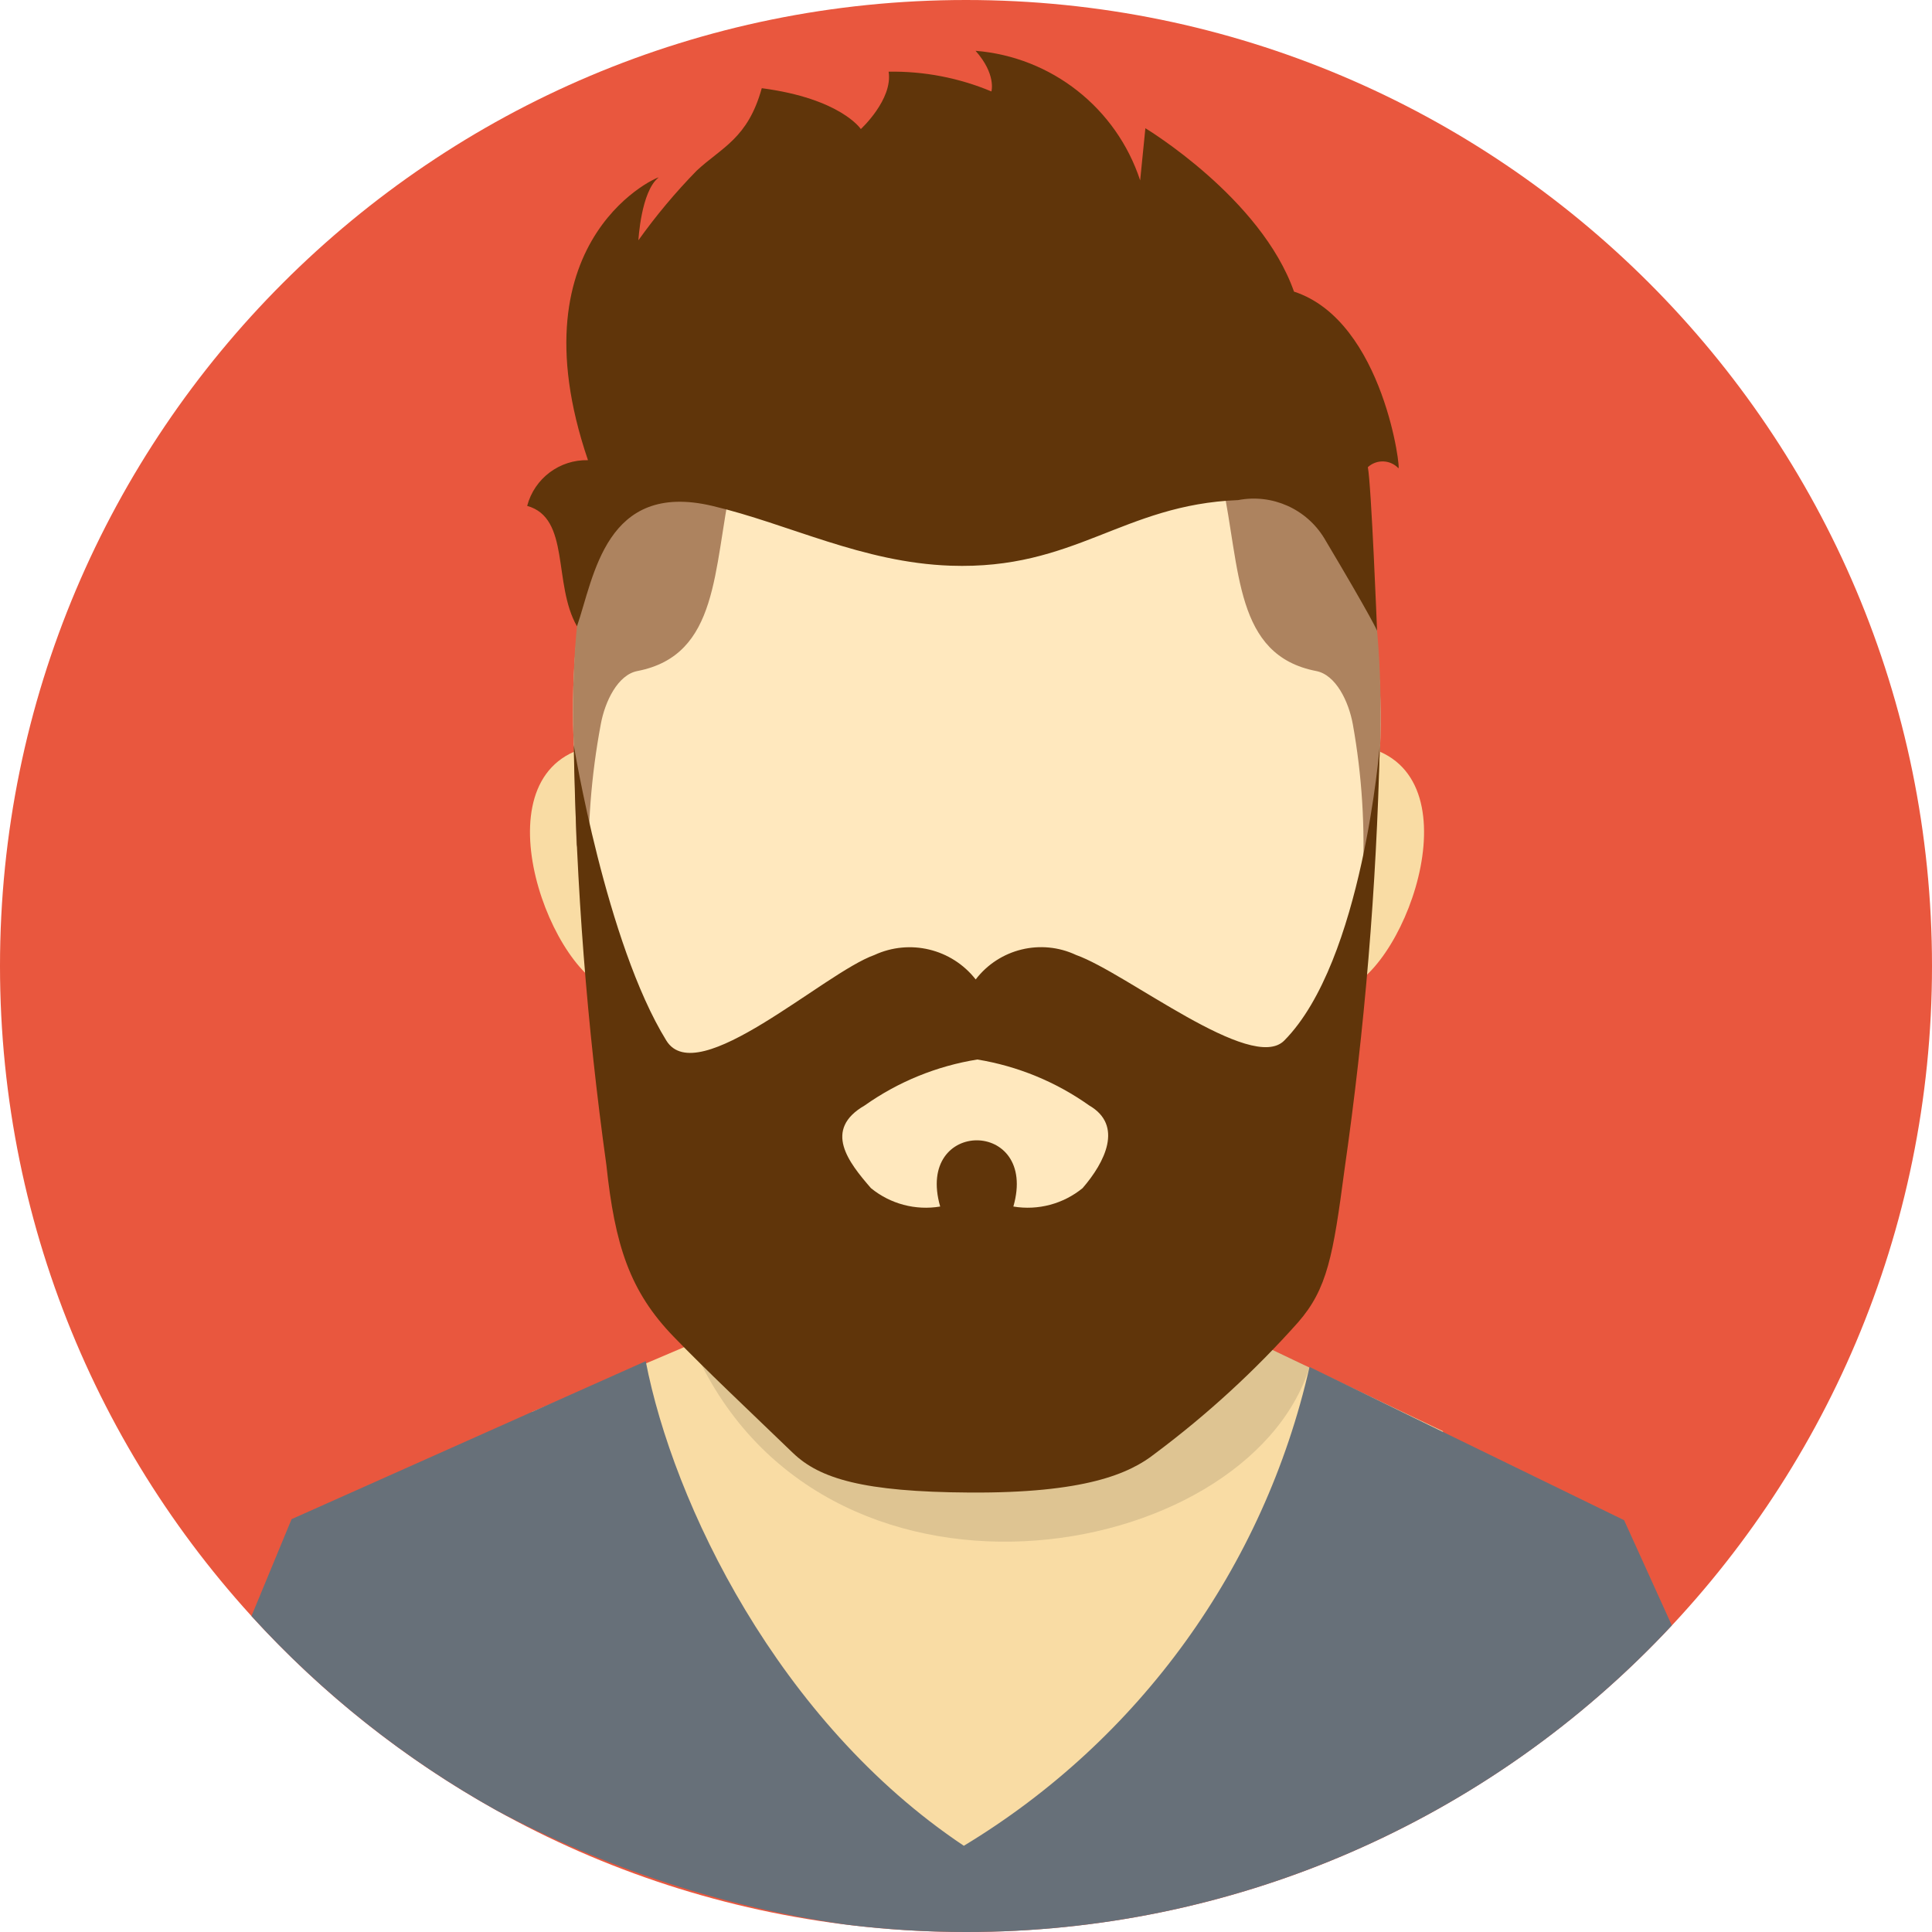
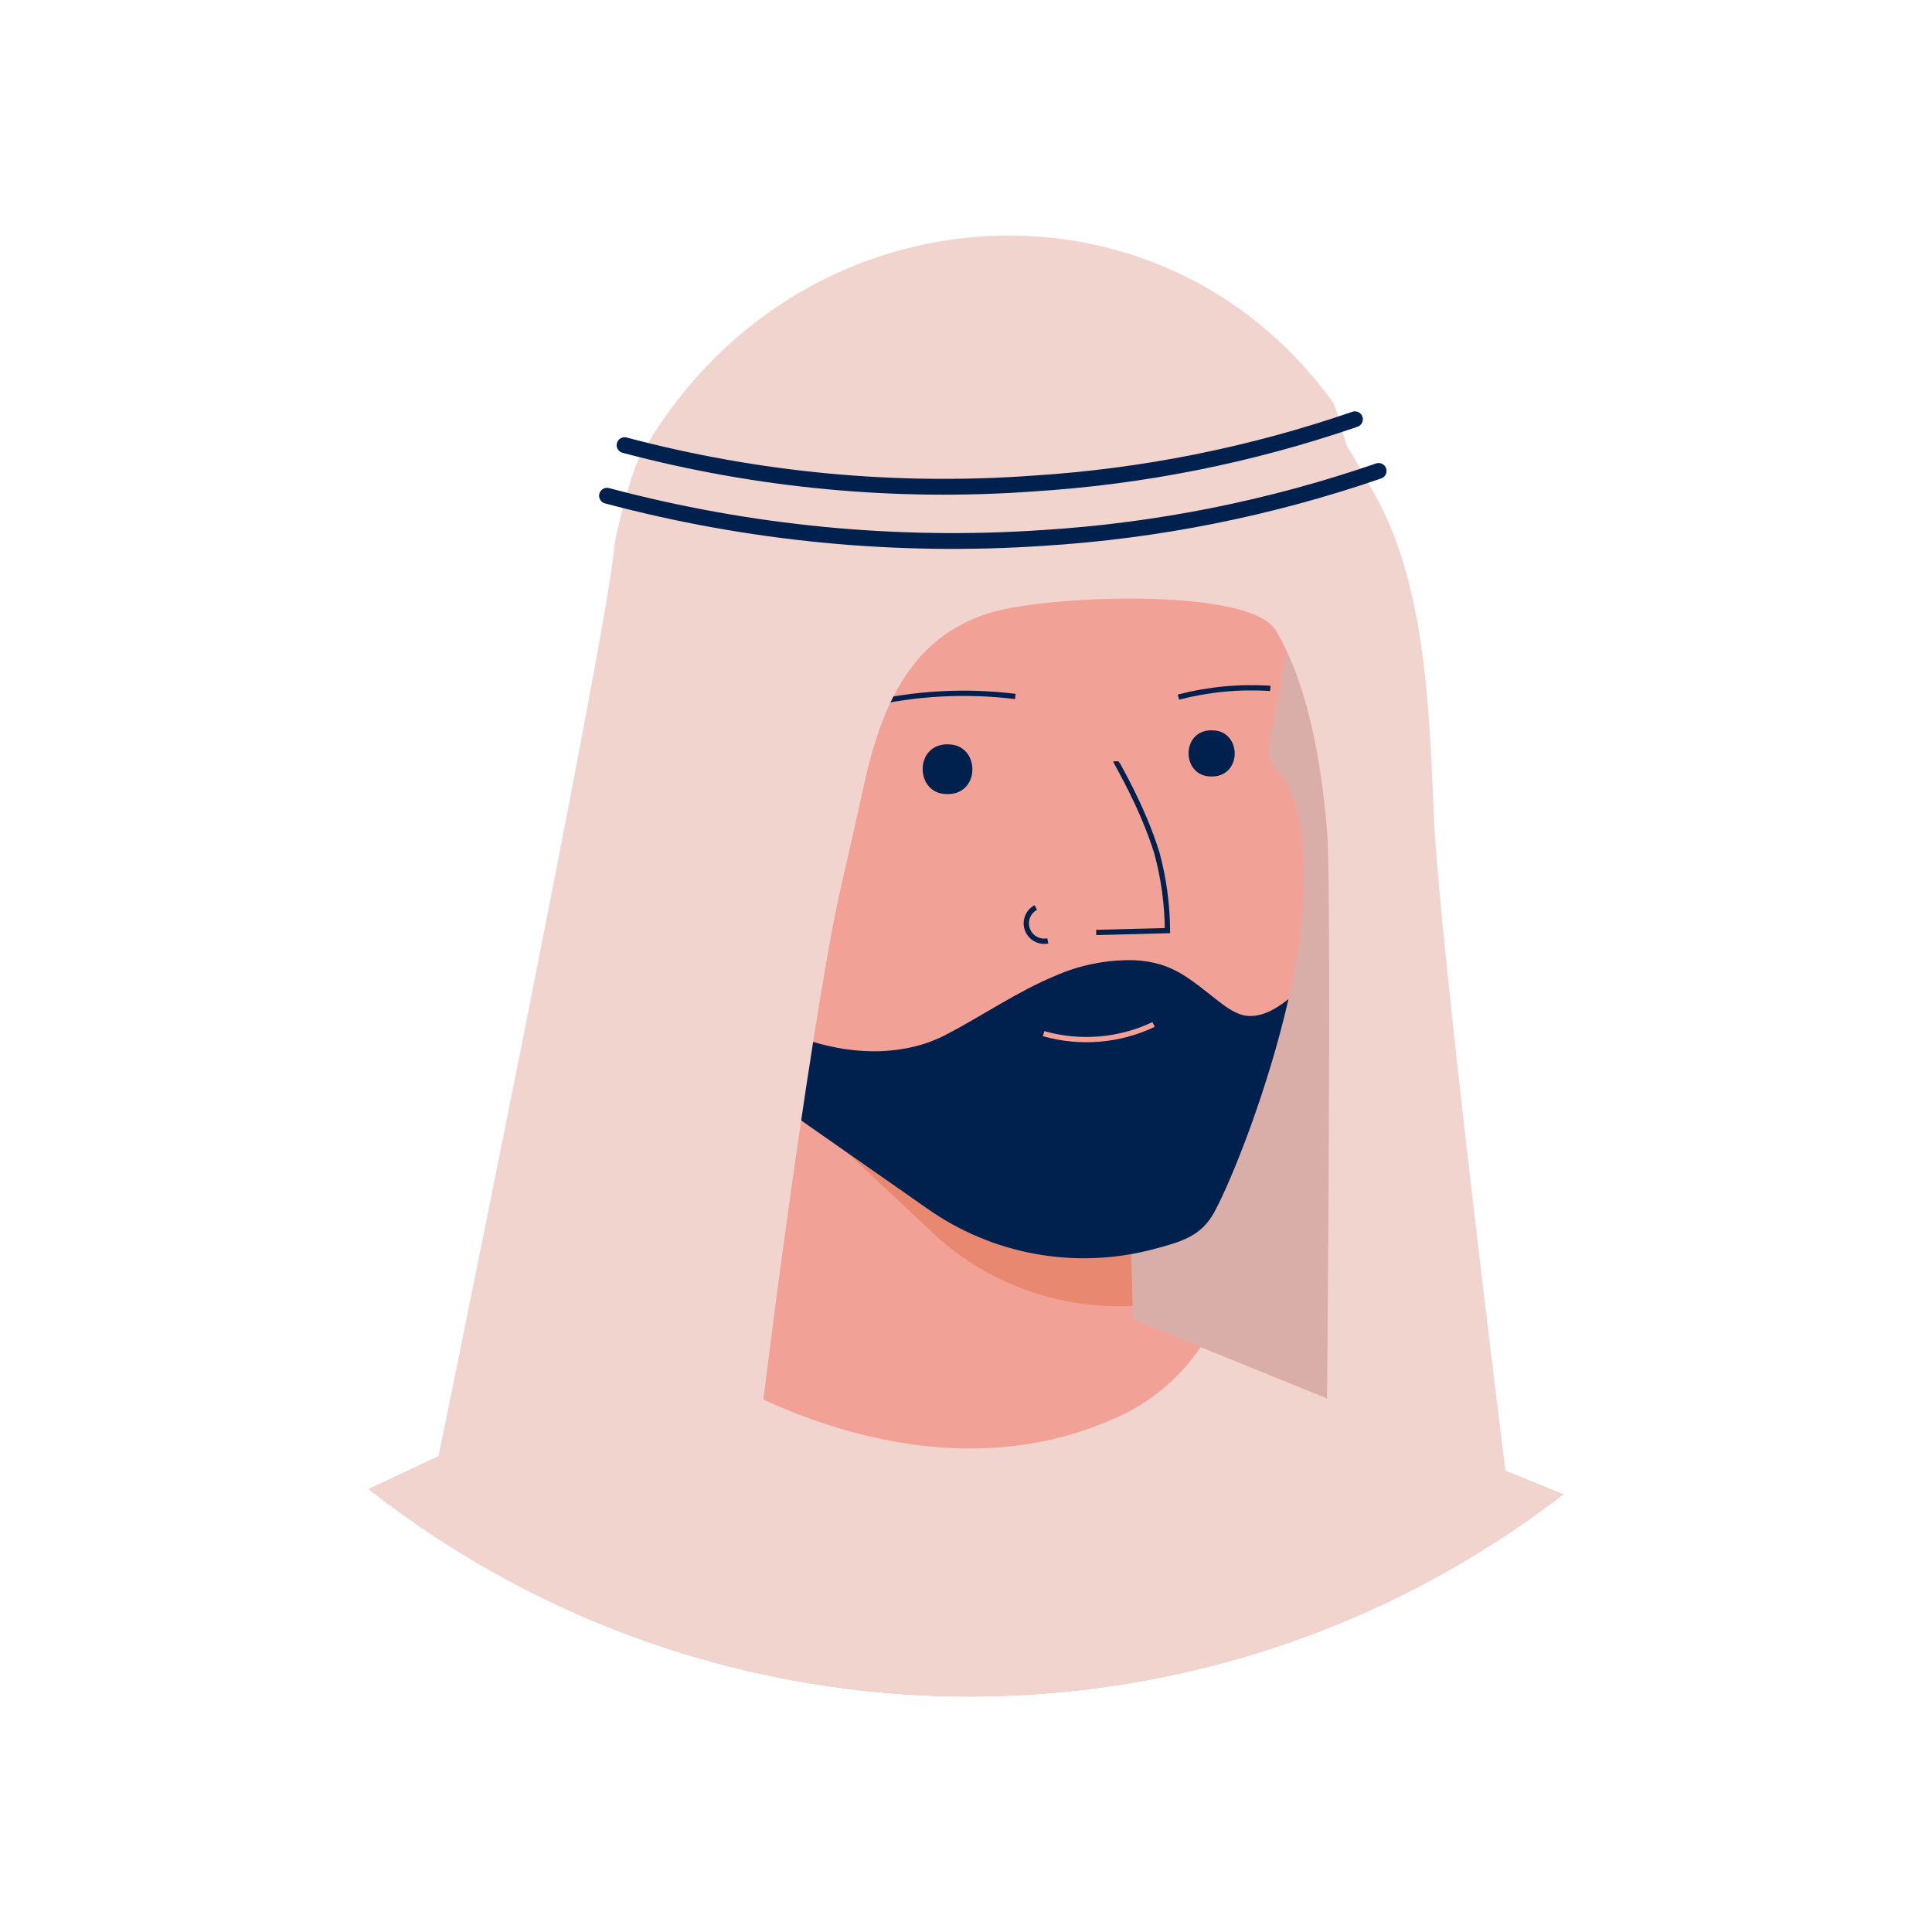
- <svg xmlns="http://www.w3.org/2000/svg" width="800px" height="800px" viewBox="0 0 61.8 61.8">
-   <g data-name="Layer 2" id="Layer_2">
-     <g data-name="—ÎÓÈ 1" id="_ÎÓÈ_1">
-       <circle cx="30.9" cy="30.9" fill="#e9573e" r="30.9" />
-       <path d="M23.255 38.68l15.907.149v3.617l7.002 3.339-15.687 14.719-13.461-15.34 6.239-2.656V38.68z" fill="#f9dca4" fill-rule="evenodd" />
-       <path d="M53.478 51.993A30.813 30.813 0 0 1 30.9 61.8a31.226 31.226 0 0 1-3.837-.237A34.071 34.071 0 0 1 15.9 57.919a31.034 31.034 0 0 1-7.856-6.225l1.283-3.1 11.328-5.054c.875 4.536 4.235 11.535 10.176 15.502a24.128 24.128 0 0 0 11.057-15.318l10.063 4.903z" fill="#677079" fill-rule="evenodd" />
-       <path d="M39.791 42.745c.728.347 1.973.928 2.094.999-2.03 6.368-15.72 8.7-19.756-.756z" fill-rule="evenodd" opacity="0.11" />
-       <path d="M31.129 8.432c21.281 0 12.987 35.266 0 35.266-12.266 0-21.281-35.266 0-35.266z" fill="#ffe8be" fill-rule="evenodd" />
-       <path d="M18.365 24.045c-3.07 1.34-.46 7.687 1.472 7.658a31.974 31.974 0 0 1-1.472-7.658z" fill="#f9dca4" fill-rule="evenodd" />
-       <path d="M44.14 24.045c3.07 1.339.46 7.687-1.471 7.658a31.993 31.993 0 0 0 1.471-7.658z" fill="#f9dca4" fill-rule="evenodd" />
-       <path d="M23.396 15.437c-.592 2.768-.384 5.52-3.008 6.028-.624.12-1.037.965-1.172 1.71a22.896 22.896 0 0 0-.38 4.931c.104.569-.396-1.092-.396-1.092l-.085-3.174s-.037-.608-.023-1.535c.03-1.88.244-4.928 1.196-5.86 1.421-1.39 3.868-1.008 3.868-1.008z" fill="#ad835f" fill-rule="evenodd" />
-       <path d="M39.095 15.437c.592 2.768.385 5.52 3.008 6.028.624.12 1.038.965 1.172 1.71a21.808 21.808 0 0 1 .312 4.947c-.105.57.395-1.092.395-1.092l.166-3.178s.025-.62.01-1.547c-.028-1.88-.242-4.928-1.195-5.86-1.421-1.39-3.868-1.008-3.868-1.008z" fill="#ad835f" fill-rule="evenodd" />
-       <path d="M25.364 46.477c-1.51-1.457-2.718-2.587-3.814-3.718-1.405-1.451-1.881-2.922-2.154-5.498a110.846 110.846 0 0 1-1.043-13.43s1.034 6.333 2.962 9.455c.99 1.603 5.04-2.165 6.655-2.738a2.683 2.683 0 0 1 3.24.782 2.636 2.636 0 0 1 3.213-.782c1.616.573 5.61 3.792 6.656 2.738 2.515-2.536 3.057-9.446 3.057-9.446a113.885 113.885 0 0 1-1.129 13.576c-.363 2.746-.547 3.81-1.486 4.884a30.775 30.775 0 0 1-4.57 4.193c-.828.656-2.267 1.272-5.933 1.25-3.406-.02-4.803-.446-5.654-1.267z" fill="#60350a" fill-rule="evenodd" />
-       <path d="M39.604 15.997a2.638 2.638 0 0 1 2.76 1.227c1.556 2.613 1.685 2.95 1.685 2.95s-.184-4.674-.295-5.23a.697.697 0 0 1 .973.028c.11.222-.444-4.7-3.335-5.644-1.057-3.002-4.754-5.226-4.754-5.226l-.167 1.668a6.056 6.056 0 0 0-5.265-4.145c.667.751.507 1.3.507 1.3a8.152 8.152 0 0 0-3.288-.632c.14.889-.889 1.835-.889 1.835s-.639-.974-3.169-1.307c-.445 1.612-1.28 1.89-2.085 2.641a18.92 18.92 0 0 0-1.861 2.224s.083-1.557.639-2.002c.209-.138-4.716 1.803-2.252 9.036a1.962 1.962 0 0 0-1.945 1.462c1.39.389.815 2.49 1.593 3.852.547-1.58.909-4.658 4.328-3.852 2.448.577 4.798 1.814 7.62 1.913 3.987.139 5.501-1.954 9.2-2.098z" fill="#60350a" fill-rule="evenodd" />
-       <path d="M32.415 38.594a2.774 2.774 0 0 0 2.214-.588c.72-.83 1.307-2.009.215-2.643a8.583 8.583 0 0 0-3.581-1.472 8.595 8.595 0 0 0-3.604 1.47c-1.34.775-.52 1.815.201 2.645a2.774 2.774 0 0 0 2.214.588c-.811-2.824 3.153-2.824 2.341 0z" fill="#ffe8be" fill-rule="evenodd" />
-     </g>
-   </g>
+ <svg xmlns="http://www.w3.org/2000/svg" width="800px" height="800px" viewBox="0 0 366.34 366.34" id="Layer_1" data-name="Layer 1">
+   <defs>
+     <style>.cls-1{fill:#daaea8;}.cls-2{fill:#f2a196;}.cls-3{fill:#e88870;}.cls-4{fill:#f2d4cf;}.cls-5{fill:#00214e;}.cls-6,.cls-7,.cls-8{fill:none;stroke-miterlimit:10;}.cls-6,.cls-8{stroke:#00214e;}.cls-7{stroke:#f2a196;}.cls-8{stroke-linecap:round;stroke-width:3px;}</style>
+   </defs>
+   <path class="cls-1" d="M270.23,277.9c-2-66.11-4.78-135.39-38.18-192.48-8.2-14-21.14-28.45-37.29-26.94C175.88,60.24,166.5,81.72,161,99.86c-8.18,26.89-16.38,53.8-23.23,81.07-4.95,19.73-18.64,53.57-11.16,74C139.93,291.26,238.9,279,270.23,277.9Z" />
+   <circle class="cls-2" cx="127.47" cy="162.34" r="17" />
+   <circle class="cls-3" cx="133.3" cy="161.19" r="16" />
+   <path class="cls-2" d="M296.41,283.36a184.56,184.56,0,0,1-226.48-1l48.66-22.81a46.83,46.83,0,0,0,6.65-3.82l1.11-.78.78-.6a46.35,46.35,0,0,0,12.78-15.09c4-7.55,5.32-15.89,5.38-24.39,0-2.87-.06-5.74-.15-8.61s-.19-5.7-.22-8.56q-.06-4.75-.1-9.51l1.84.95.14.07,5.2,2.69,2.41.41L182.29,197l11.05,1.88,20.07,3.42.94,32,.39,13.3.07,2.24v.33l12.1,4.92.75.31Z" />
+   <path class="cls-3" d="M145.14,204,178,234.82a51.66,51.66,0,0,0,36.77,12.79l-.39-13.3-.94-32-20.07-3.42c-2.74,1.24-5.48,2.48-8.22,3.56-8.2,3.23-17.47,2-25.42-1.36a36.93,36.93,0,0,1-14.87-12Z" />
+   <path class="cls-4" d="M296.41,283.36a184.56,184.56,0,0,1-226.48-1l48.66-22.81a46.83,46.83,0,0,0,6.65-3.82l1.11-.78c24.36,16.61,56.82,26.66,85,14a37.81,37.81,0,0,0,16.31-13.51Z" />
+   <path class="cls-2" d="M247.28,167.76a105.75,105.75,0,0,1-3,21.68c-3.88,17-10.59,33.93-14,40.28-2.55,4.74-6.23,5.73-12.06,7.27a51.49,51.49,0,0,1-42.51-7.87l-37.09-25.93c-.63-5-1.63-10.21-2.72-15.53-3.17-15.47-7.19-31.84-6-46.4a17,17,0,0,1,5.37-10.83c8.17-8.15,23.75-12.15,33.37-14.88,14.52-4.13,29.48-6.7,43.77-11.55,10.53-3.56,21.85-8.87,28-18.59,0,0,1.38,10.78,1.69,13.24.66,5.08.76,9.49,1.44,14.5a52.06,52.06,0,0,1-.6,16.47c-.73,3.75-1.62,7.49-2.22,11.27-.58,3.62.37,3.65,2.28,6.15C247,152.19,247.35,161.59,247.28,167.76Z" />
+   <path class="cls-5" d="M179.69,141.15c6.1-.11,6.33,9.21.24,9.42h-.28c-6.1.1-6.34-9.22-.24-9.43h.28Z" />
+   <path class="cls-5" d="M229.76,138.49c5.66-.1,5.88,8.55.22,8.74h-.25c-5.66.09-5.88-8.56-.22-8.75h.25Z" />
+   <path class="cls-6" d="M211.61,144.36c0,.2,5,8.43,7.76,17.4a57.71,57.71,0,0,1,2,14.7l-13.51.35" />
+   <path class="cls-5" d="M244.32,189.44c-3.88,17-10.59,33.93-14,40.28-2.55,4.74-6.23,5.73-12.06,7.27a51.49,51.49,0,0,1-42.51-7.87l-37.09-25.93c-.74-5.86-3-11.45-4.39-17.21-.61-2.62-1.16-5.34-.56-8a6.8,6.8,0,0,0,1.8,3.69c4.88,6.3,10.58,13.4,18.51,15.84,8.26,2.54,17.61,2.74,25.42-1.34,6.8-3.55,13.44-8.13,20.56-11.1a35.1,35.1,0,0,1,15-3c7.35.32,10.58,3.55,16.06,7.78,1.79,1.39,3.8,2.84,6.08,2.8C239.74,192.63,242.2,191.15,244.32,189.44Z" />
+   <path class="cls-7" d="M197.89,196a29.74,29.74,0,0,0,20.85-1.74" />
+   <path class="cls-6" d="M164.42,133.57a80.49,80.49,0,0,1,28.1-1.51" />
+   <path class="cls-6" d="M223.45,132.18a55.28,55.28,0,0,1,17.42-1.65" />
+   <path class="cls-6" d="M196.4,172.08a3.4,3.4,0,0,0,2.28,6.33" />
+   <polygon class="cls-5" points="134.96 187.74 135.96 187.66 136.64 188.42 139.14 202.18 138.66 202.37 137.92 201.4 134.96 187.74" />
+   <path class="cls-4" d="M159.44,168.25c-5.35,23.06-18.32,117.88-19,141.48.19-7-54.58-17.11-59.26-24,0,0,34.33-166.88,35.31-182.24.08-1.26,3-13.5,4.71-16.63C150.07,35.12,219.5,30.2,252.75,76.29c.67.93,2.26,7.78,2.89,8.73,1.85,2.78,3.21,5.56,4.81,8.33,9.82,17,10.6,41.25,11.4,60.74,1,24.41,13.94,127.46,13.94,127.46s-34.12,10-34.4,10.06c0,0,1.28-121.58.24-134.13-1-12-3.43-27.55-9.76-38-5-8.22-43.87-6.61-54.51-3.18-14.53,4.68-20.18,17.24-23.55,32.59Q161.68,158.61,159.44,168.25Z" />
+   <path class="cls-8" d="M118.43,84.41A235.81,235.81,0,0,0,196,91.68,232,232,0,0,0,256.92,79.5" />
+   <path class="cls-8" d="M115.1,94a254.59,254.59,0,0,0,82.74,8A241.13,241.13,0,0,0,261.41,89.3" />
</svg>
